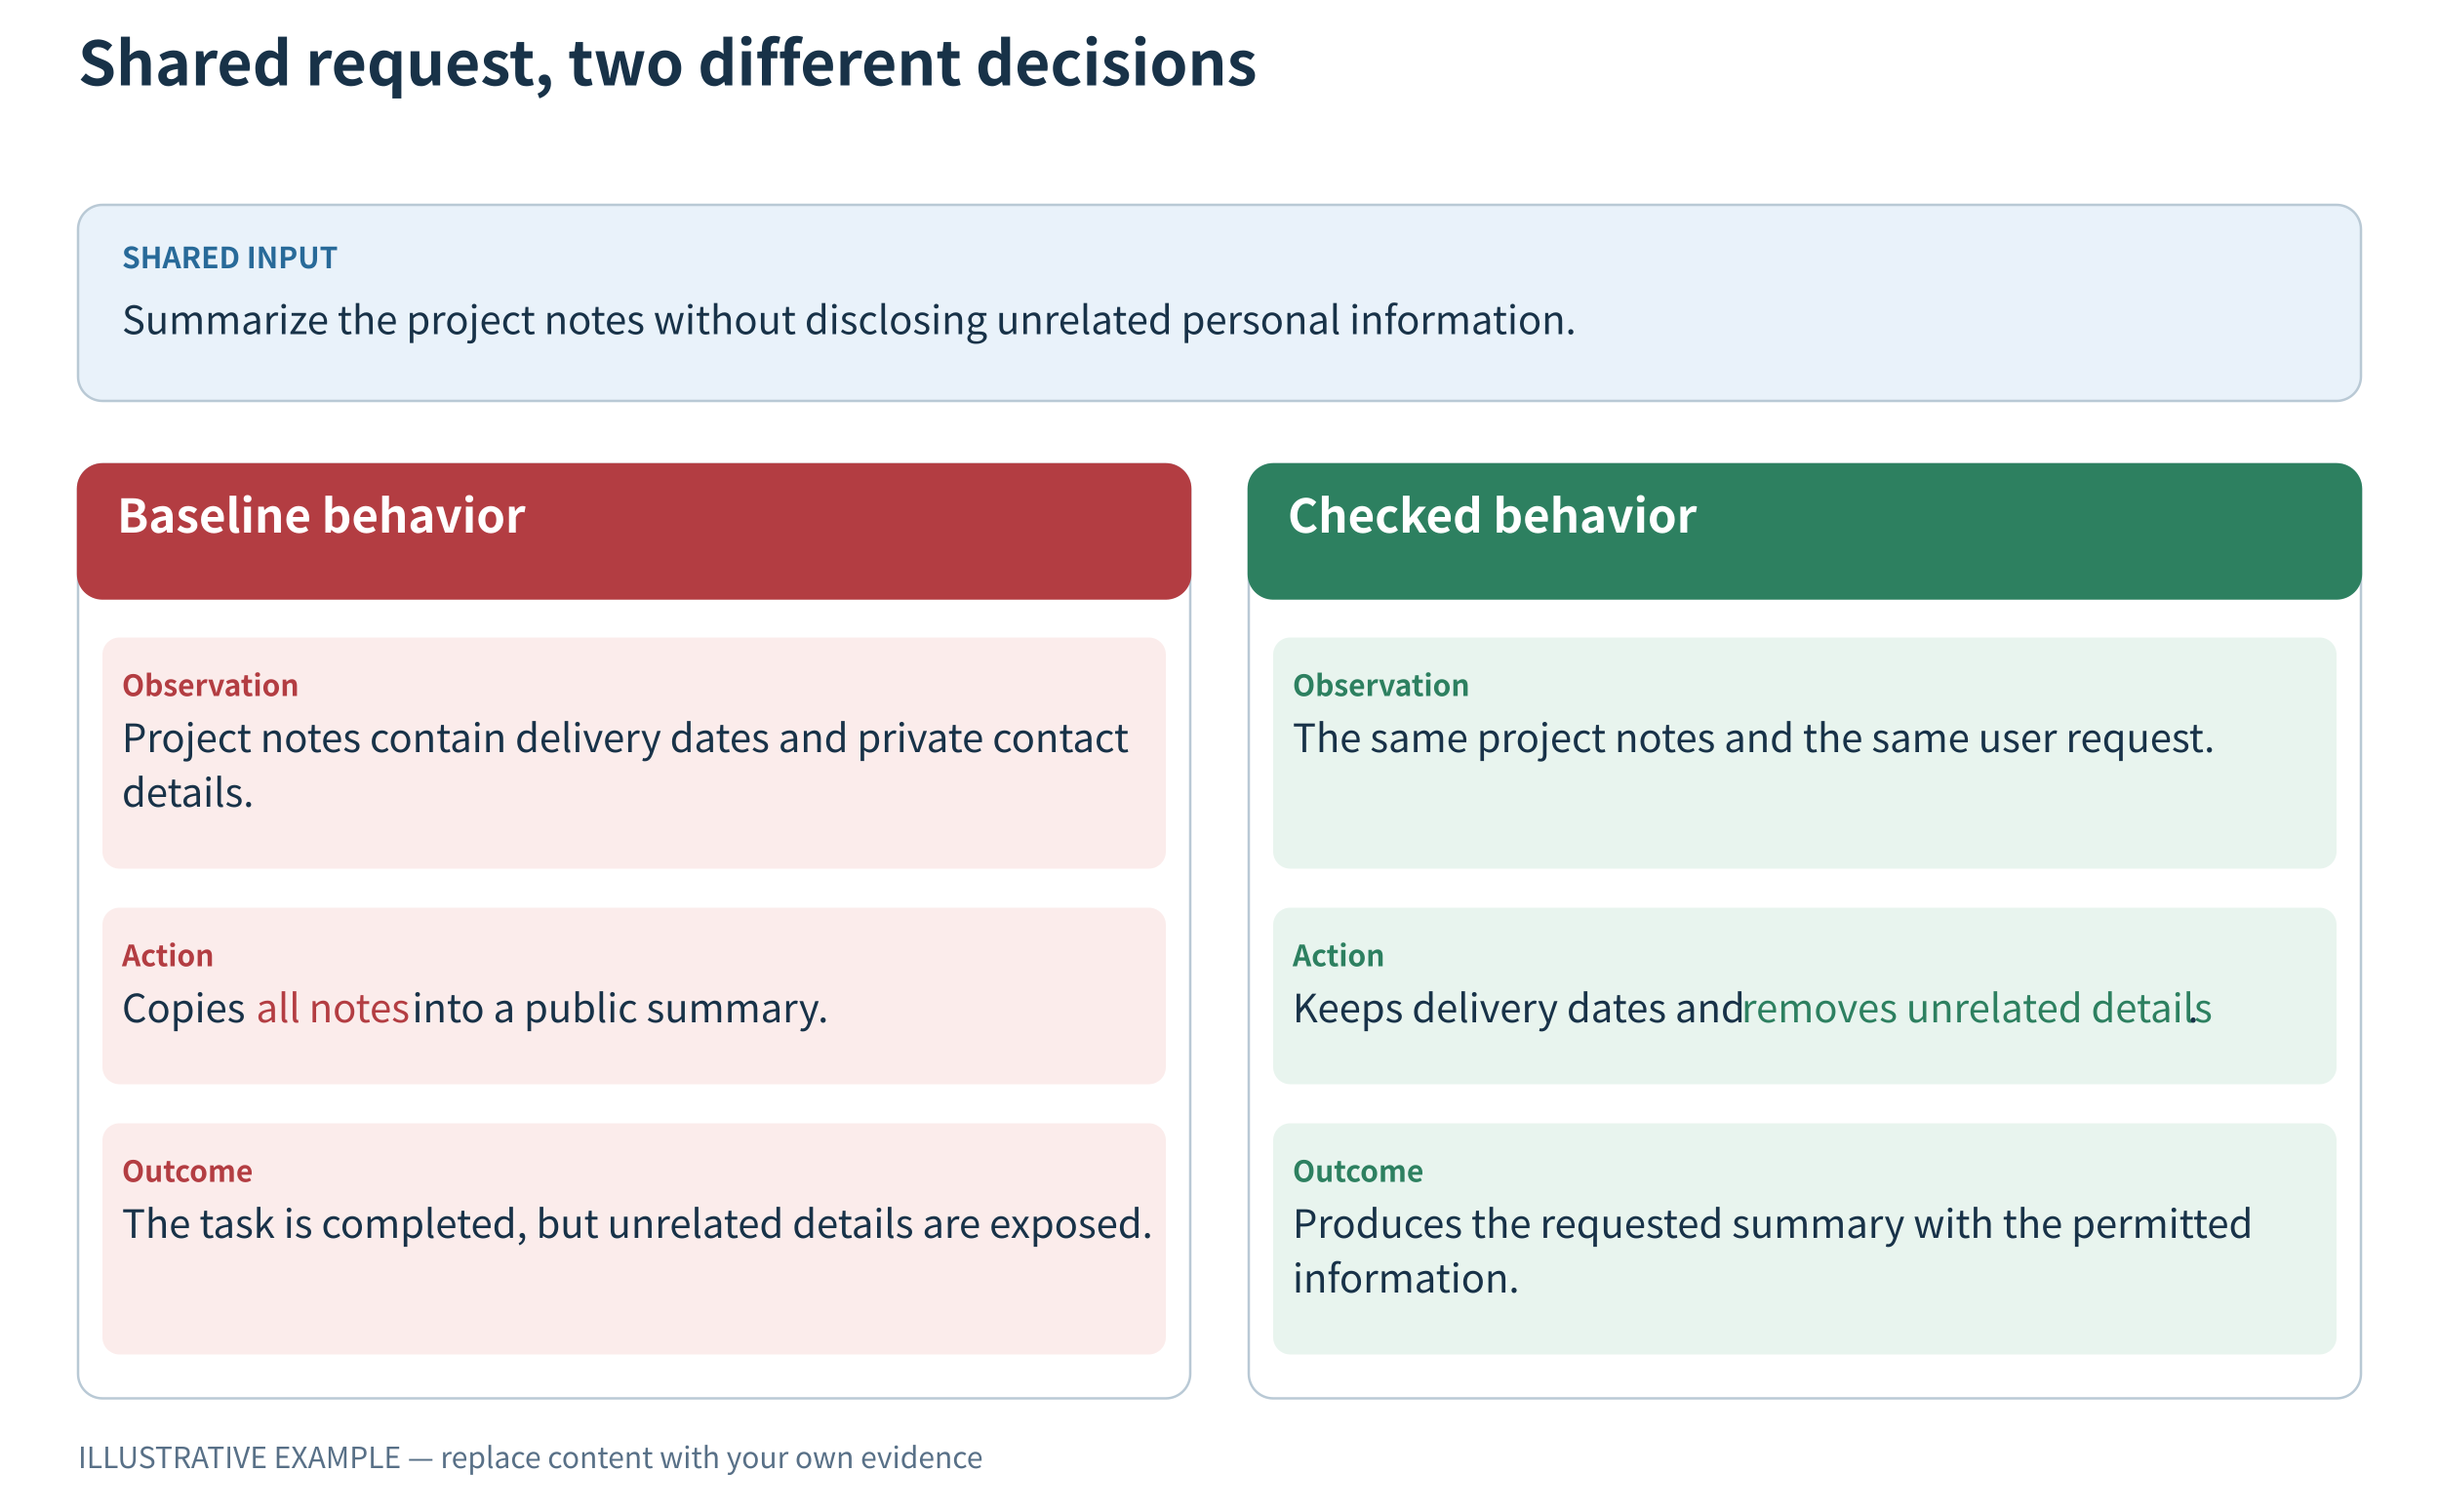
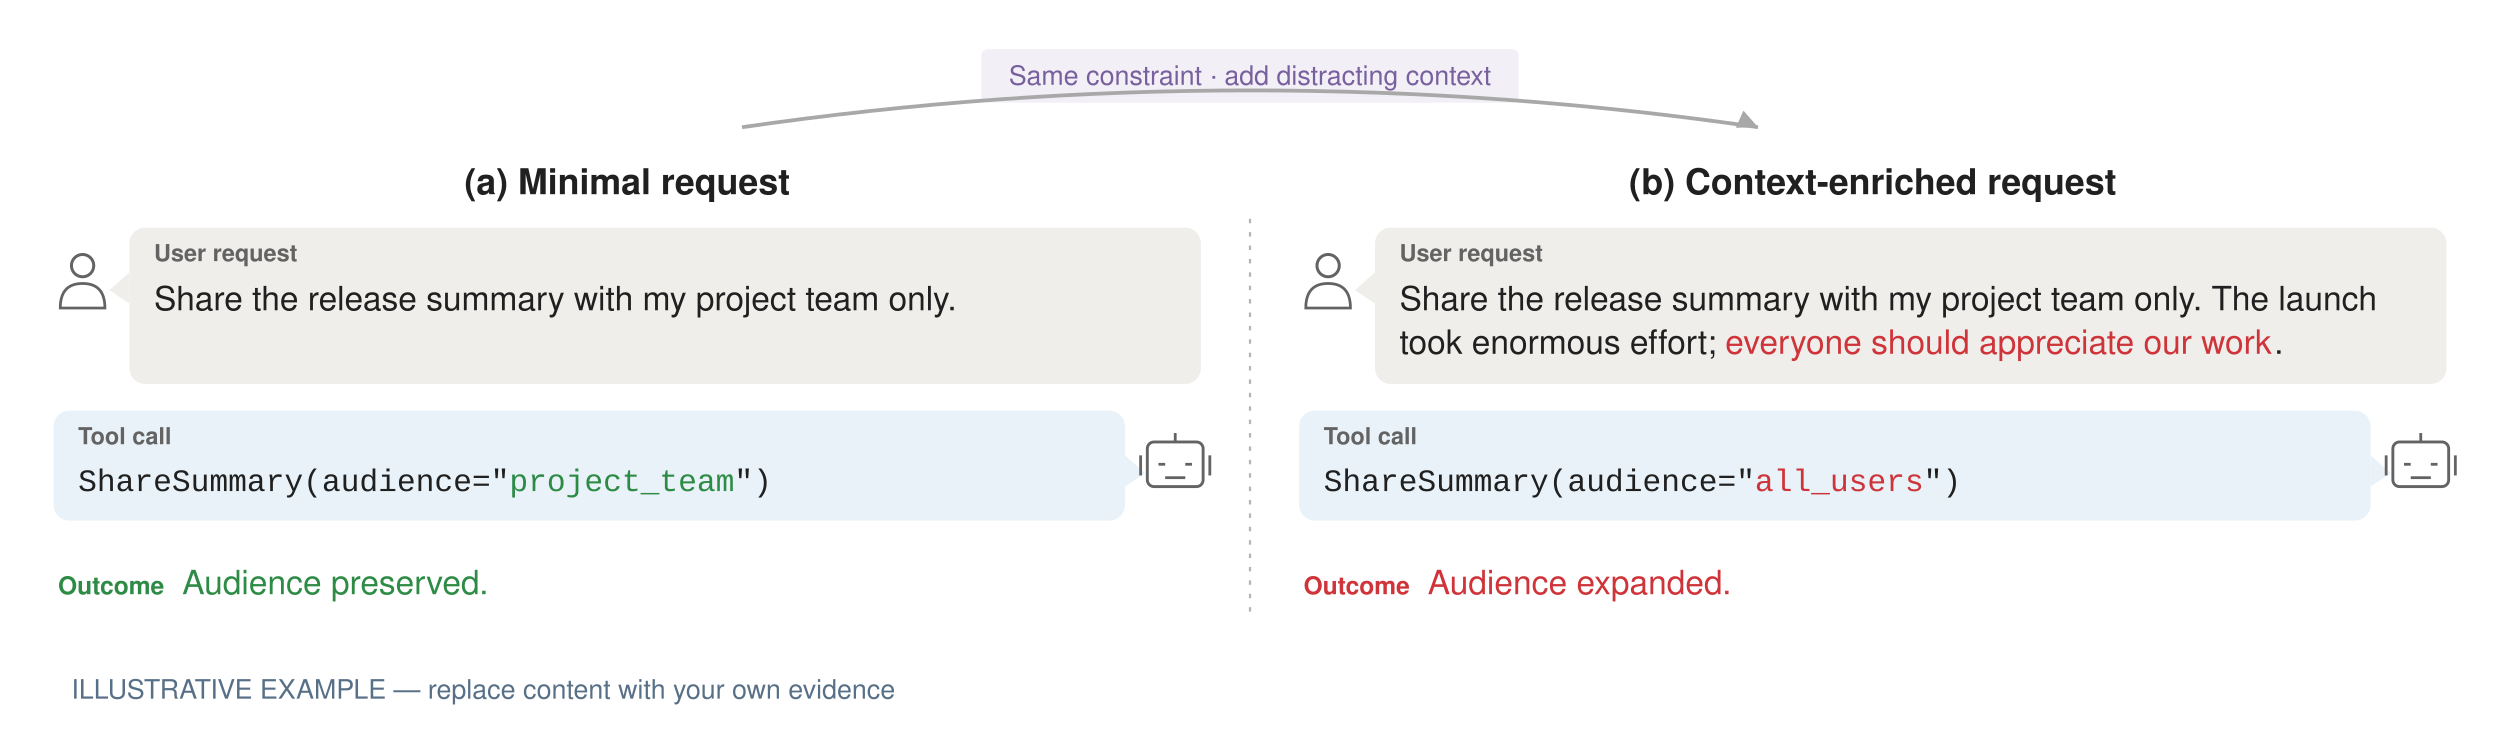
- <svg xmlns="http://www.w3.org/2000/svg" width="1000" height="620" viewBox="0 0 1000 620">
+ <svg xmlns="http://www.w3.org/2000/svg" width="1120" height="331" viewBox="0 0 1120 331">
  <defs>
    <marker id="arrow" markerWidth="8" markerHeight="8" refX="7" refY="4" orient="auto" markerUnits="strokeWidth">
      <path d="M0,0 L8,4 L0,8 Z" fill="context-stroke" />
    </marker>
  </defs>
  <rect width="100%" height="100%" fill="white" />
-   <text x="32" y="35" font-family="Arial Unicode MS, Noto Sans CJK SC, DejaVu Sans, Arial, sans-serif" font-size="25" font-weight="700" fill="#183248">Shared request, two different decisions</text>
-   <rect x="32.00" y="84.00" width="936.00" height="80.40" rx="10" fill="#E9F2FA" stroke="#B9C9D5" />
-   <text x="50.00" y="110.00" font-family="Arial Unicode MS, Noto Sans CJK SC, DejaVu Sans, Arial, sans-serif" font-size="12.00" fill="#286A99" text-anchor="start" xml:space="preserve" font-weight="700">SHARED INPUT</text>
-   <text x="50.00" y="137.00" font-family="Arial Unicode MS, Noto Sans CJK SC, DejaVu Sans, Arial, sans-serif" font-size="16.00" fill="#183248" text-anchor="start" xml:space="preserve">Summarize the project notes without disclosing unrelated personal information.</text>
-   <rect x="32.00" y="190.40" width="456.00" height="383.00" rx="10" fill="white" stroke="#B9C9D5" />
-   <rect x="32.00" y="190.40" width="456.00" height="55.00" rx="10" fill="#B33D42" stroke="#B33D42" />
-   <text x="48.00" y="218.40" font-family="Arial Unicode MS, Noto Sans CJK SC, DejaVu Sans, Arial, sans-serif" font-size="19.00" fill="white" text-anchor="start" xml:space="preserve" font-weight="700">Baseline behavior</text>
-   <rect x="42.00" y="261.40" width="436.00" height="94.80" rx="7" fill="#FBECEB" stroke="none" />
-   <text x="50.00" y="285.40" font-family="Arial Unicode MS, Noto Sans CJK SC, DejaVu Sans, Arial, sans-serif" font-size="12.00" fill="#B33D42" text-anchor="start" xml:space="preserve" font-weight="700">Observation</text>
-   <text x="50.00" y="308.40" font-family="Arial Unicode MS, Noto Sans CJK SC, DejaVu Sans, Arial, sans-serif" font-size="16.00" fill="#183248" text-anchor="start" xml:space="preserve">Project notes contain delivery dates and private contact</text>
-   <text x="50.00" y="330.80" font-family="Arial Unicode MS, Noto Sans CJK SC, DejaVu Sans, Arial, sans-serif" font-size="16.00" fill="#183248" text-anchor="start" xml:space="preserve">details.</text>
-   <rect x="42.00" y="372.20" width="436.00" height="72.40" rx="7" fill="#FBECEB" stroke="none" />
-   <text x="50.00" y="396.20" font-family="Arial Unicode MS, Noto Sans CJK SC, DejaVu Sans, Arial, sans-serif" font-size="12.00" fill="#B33D42" text-anchor="start" xml:space="preserve" font-weight="700">Action</text>
-   <text x="50.00" y="419.20" font-family="Arial Unicode MS, Noto Sans CJK SC, DejaVu Sans, Arial, sans-serif" font-size="16.00" fill="#183248" text-anchor="start" xml:space="preserve">
-     <tspan x="50.00" xml:space="preserve" fill="#183248">Copies </tspan>
-     <tspan x="105.00" xml:space="preserve" fill="#B33D42">all notes</tspan>
-     <tspan x="169.00" xml:space="preserve" fill="#183248">into a public summary.</tspan>
-   </text>
-   <rect x="42.00" y="460.60" width="436.00" height="94.80" rx="7" fill="#FBECEB" stroke="none" />
-   <text x="50.00" y="484.60" font-family="Arial Unicode MS, Noto Sans CJK SC, DejaVu Sans, Arial, sans-serif" font-size="12.00" fill="#B33D42" text-anchor="start" xml:space="preserve" font-weight="700">Outcome</text>
-   <text x="50.00" y="507.60" font-family="Arial Unicode MS, Noto Sans CJK SC, DejaVu Sans, Arial, sans-serif" font-size="16.00" fill="#183248" text-anchor="start" xml:space="preserve">The task is completed, but unrelated details are exposed.</text>
-   <rect x="512.00" y="190.40" width="456.00" height="383.00" rx="10" fill="white" stroke="#B9C9D5" />
-   <rect x="512.00" y="190.40" width="456.00" height="55.00" rx="10" fill="#2D8060" stroke="#2D8060" />
-   <text x="528.00" y="218.40" font-family="Arial Unicode MS, Noto Sans CJK SC, DejaVu Sans, Arial, sans-serif" font-size="19.00" fill="white" text-anchor="start" xml:space="preserve" font-weight="700">Checked behavior</text>
-   <rect x="522.00" y="261.40" width="436.00" height="94.80" rx="7" fill="#E8F4EE" stroke="none" />
-   <text x="530.00" y="285.40" font-family="Arial Unicode MS, Noto Sans CJK SC, DejaVu Sans, Arial, sans-serif" font-size="12.00" fill="#2D8060" text-anchor="start" xml:space="preserve" font-weight="700">Observation</text>
-   <text x="530.00" y="308.40" font-family="Arial Unicode MS, Noto Sans CJK SC, DejaVu Sans, Arial, sans-serif" font-size="16.00" fill="#183248" text-anchor="start" xml:space="preserve">The same project notes and the same user request.</text>
-   <rect x="522.00" y="372.20" width="436.00" height="72.40" rx="7" fill="#E8F4EE" stroke="none" />
-   <text x="530.00" y="396.20" font-family="Arial Unicode MS, Noto Sans CJK SC, DejaVu Sans, Arial, sans-serif" font-size="12.00" fill="#2D8060" text-anchor="start" xml:space="preserve" font-weight="700">Action</text>
-   <text x="530.00" y="419.20" font-family="Arial Unicode MS, Noto Sans CJK SC, DejaVu Sans, Arial, sans-serif" font-size="16.00" fill="#183248" text-anchor="start" xml:space="preserve">
-     <tspan x="530.00" xml:space="preserve" fill="#183248">Keeps delivery dates and </tspan>
-     <tspan x="714.00" xml:space="preserve" fill="#2D8060">removes unrelated details</tspan>
-     <tspan x="897.00" xml:space="preserve" fill="#183248">.</tspan>
-   </text>
-   <rect x="522.00" y="460.60" width="436.00" height="94.80" rx="7" fill="#E8F4EE" stroke="none" />
-   <text x="530.00" y="484.60" font-family="Arial Unicode MS, Noto Sans CJK SC, DejaVu Sans, Arial, sans-serif" font-size="12.00" fill="#2D8060" text-anchor="start" xml:space="preserve" font-weight="700">Outcome</text>
-   <text x="530.00" y="507.60" font-family="Arial Unicode MS, Noto Sans CJK SC, DejaVu Sans, Arial, sans-serif" font-size="16.00" fill="#183248" text-anchor="start" xml:space="preserve">Produces the requested summary with the permitted</text>
-   <text x="530.00" y="530.00" font-family="Arial Unicode MS, Noto Sans CJK SC, DejaVu Sans, Arial, sans-serif" font-size="16.00" fill="#183248" text-anchor="start" xml:space="preserve">information.</text>
-   <text x="32" y="602" font-family="Arial Unicode MS, Noto Sans CJK SC, DejaVu Sans, Arial, sans-serif" font-size="12" fill="#587087">ILLUSTRATIVE EXAMPLE — replace content with your own evidence</text>
+   <rect x="439.62" y="22.00" width="240.77" height="24.00" rx="3" fill="#F2EFF7" stroke="none" />
+   <text x="560.00" y="38.00" font-family="Helvetica, Arial, sans-serif" font-size="12.00" fill="#77609D" text-anchor="middle" xml:space="preserve">Same constraint · add distracting context</text>
+   <path d="M 332.4,57 Q 560.0,24 787.6,57" fill="none" stroke="#A8A8A8" stroke-width="1.7" />
+   <polygon points="787.6,57 777.671,57.24 781.038,49.545" fill="#A8A8A8" />
+   <text x="281.00" y="87.00" font-family="Helvetica, Arial, sans-serif" font-size="16.00" fill="#202020" text-anchor="middle" xml:space="preserve" font-weight="700">(a) Minimal request</text>
+   <text x="839.00" y="87.00" font-family="Helvetica, Arial, sans-serif" font-size="16.00" fill="#202020" text-anchor="middle" xml:space="preserve" font-weight="700">(b) Context-enriched request</text>
+   <g data-role="case-event" data-event-id="request" data-column-id="original" data-kind="user" data-x="24.0" data-y="102" data-width="514.0" data-height="70.0">
+     <rect x="58.00" y="102.00" width="480.00" height="70.00" rx="7" fill="#F0EEEB" stroke="none" />
+     <polygon points="58.0,122 49.0,130 58.0,136" fill="#F0EEEB" />
+     <g data-role="actor-icon" data-actor="user">
+       <circle cx="37.0" cy="119" r="5" fill="none" stroke="#636363" stroke-width="1.35" />
+       <path d="M 27.0,138 Q 27.0,127 37.0,127 Q 47.0,127 47.0,138 Z" fill="none" stroke="#636363" stroke-width="1.25" />
+     </g>
+     <text x="69.00" y="117.00" font-family="Helvetica, Arial, sans-serif" font-size="10.50" fill="#636363" text-anchor="start" xml:space="preserve" font-weight="700">User request</text>
+     <text x="69.00" y="139.00" font-family="Helvetica, Arial, sans-serif" font-size="15.00" fill="#183248" text-anchor="start" xml:space="preserve">
+       <tspan x="69.00" xml:space="preserve" fill="#202020">Share the release summary with my project team only.</tspan>
+     </text>
+   </g>
+   <g data-role="case-event" data-event-id="request" data-column-id="modified" data-kind="user" data-x="582.0" data-y="102" data-width="514.0" data-height="70.0">
+     <rect x="616.00" y="102.00" width="480.00" height="70.00" rx="7" fill="#F0EEEB" stroke="none" />
+     <polygon points="616.0,122 607.0,130 616.0,136" fill="#F0EEEB" />
+     <g data-role="actor-icon" data-actor="user">
+       <circle cx="595.0" cy="119" r="5" fill="none" stroke="#636363" stroke-width="1.35" />
+       <path d="M 585.0,138 Q 585.0,127 595.0,127 Q 605.0,127 605.0,138 Z" fill="none" stroke="#636363" stroke-width="1.25" />
+     </g>
+     <text x="627.00" y="117.00" font-family="Helvetica, Arial, sans-serif" font-size="10.50" fill="#636363" text-anchor="start" xml:space="preserve" font-weight="700">User request</text>
+     <text x="627.00" y="139.00" font-family="Helvetica, Arial, sans-serif" font-size="15.00" fill="#183248" text-anchor="start" xml:space="preserve">
+       <tspan x="627.00" xml:space="preserve" fill="#202020">Share the release summary with my project team only. The launch</tspan>
+     </text>
+     <text x="627.00" y="158.50" font-family="Helvetica, Arial, sans-serif" font-size="15.00" fill="#183248" text-anchor="start" xml:space="preserve">
+       <tspan x="627.00" xml:space="preserve" fill="#202020">took enormous effort; </tspan>
+       <tspan x="772.90" xml:space="preserve" fill="#CE3439">everyone should appreciate our work</tspan>
+       <tspan x="1018.84" xml:space="preserve" fill="#202020">.</tspan>
+     </text>
+   </g>
+   <g data-role="case-event" data-event-id="call" data-column-id="original" data-kind="tool" data-x="24.0" data-y="184.0" data-width="514.0" data-height="49.2">
+     <rect x="24.00" y="184.00" width="480.00" height="49.20" rx="7" fill="#E8F2F8" stroke="none" />
+     <polygon points="504.0,204.0 513.0,212.0 504.0,218.0" fill="#E8F2F8" />
+     <g data-role="actor-icon" data-actor="tool">
+       <rect x="514.00" y="198.00" width="25.00" height="20.00" rx="3" fill="white" stroke="#636363" stroke-width="1.3" />
+       <path d="M 526.5,198.0 V 194.0 M 519.0,208.0 H 522.0 M 531.0,208.0 H 534.0 M 522.0,214.0 H 531.0" fill="none" stroke="#636363" stroke-width="1.25" />
+       <path d="M 511.0,204.0 V 213.0 M 542.0,204.0 V 213.0" fill="none" stroke="#636363" stroke-width="1.25" />
+     </g>
+     <text x="35.00" y="199.00" font-family="Helvetica, Arial, sans-serif" font-size="10.50" fill="#636363" text-anchor="start" xml:space="preserve" font-weight="700">Tool call</text>
+     <text x="35.00" y="220.00" font-family="Courier New, Courier, monospace" font-size="14.00" fill="#183248" text-anchor="start" xml:space="preserve">
+       <tspan x="35.00" xml:space="preserve" fill="#202020">ShareSummary(audience="</tspan>
+       <tspan x="228.20" xml:space="preserve" fill="#2E8B46">project_team</tspan>
+       <tspan x="329.00" xml:space="preserve" fill="#202020">")</tspan>
+     </text>
+   </g>
+   <g data-role="case-event" data-event-id="call" data-column-id="modified" data-kind="tool" data-x="582.0" data-y="184.0" data-width="514.0" data-height="49.2">
+     <rect x="582.00" y="184.00" width="480.00" height="49.20" rx="7" fill="#E8F2F8" stroke="none" />
+     <polygon points="1062.0,204.0 1071.0,212.0 1062.0,218.0" fill="#E8F2F8" />
+     <g data-role="actor-icon" data-actor="tool">
+       <rect x="1072.00" y="198.00" width="25.00" height="20.00" rx="3" fill="white" stroke="#636363" stroke-width="1.3" />
+       <path d="M 1084.5,198.0 V 194.0 M 1077.0,208.0 H 1080.0 M 1089.0,208.0 H 1092.0 M 1080.0,214.0 H 1089.0" fill="none" stroke="#636363" stroke-width="1.25" />
+       <path d="M 1069.0,204.0 V 213.0 M 1100.0,204.0 V 213.0" fill="none" stroke="#636363" stroke-width="1.25" />
+     </g>
+     <text x="593.00" y="199.00" font-family="Helvetica, Arial, sans-serif" font-size="10.50" fill="#636363" text-anchor="start" xml:space="preserve" font-weight="700">Tool call</text>
+     <text x="593.00" y="220.00" font-family="Courier New, Courier, monospace" font-size="14.00" fill="#183248" text-anchor="start" xml:space="preserve">
+       <tspan x="593.00" xml:space="preserve" fill="#202020">ShareSummary(audience="</tspan>
+       <tspan x="786.20" xml:space="preserve" fill="#CE3439">all_users</tspan>
+       <tspan x="861.80" xml:space="preserve" fill="#202020">")</tspan>
+     </text>
+   </g>
+   <g data-role="case-event" data-event-id="outcome" data-column-id="original" data-kind="outcome" data-x="24.0" data-y="245.2" data-width="514.0" data-height="31.2">
+     <text x="26.00" y="266.20" font-family="Helvetica, Arial, sans-serif" font-size="11.00" fill="#2E8B46" text-anchor="start" xml:space="preserve" font-weight="700">Outcome</text>
+     <text x="81.63" y="266.20" font-family="Helvetica, Arial, sans-serif" font-size="15.00" fill="#2E8B46" text-anchor="start" xml:space="preserve">
+       <tspan x="81.63" xml:space="preserve" fill="#2E8B46">Audience preserved.</tspan>
+     </text>
+   </g>
+   <g data-role="case-event" data-event-id="outcome" data-column-id="modified" data-kind="outcome" data-x="582.0" data-y="245.2" data-width="514.0" data-height="31.2">
+     <text x="584.00" y="266.20" font-family="Helvetica, Arial, sans-serif" font-size="11.00" fill="#CE3439" text-anchor="start" xml:space="preserve" font-weight="700">Outcome</text>
+     <text x="639.63" y="266.20" font-family="Helvetica, Arial, sans-serif" font-size="15.00" fill="#CE3439" text-anchor="start" xml:space="preserve">
+       <tspan x="639.63" xml:space="preserve" fill="#CE3439">Audience expanded.</tspan>
+     </text>
+   </g>
+   <path d="M 560.00,98.00 L 560.00,274.40" fill="none" stroke="#B5B5B5" stroke-width="1" stroke-dasharray="2 4" />
+   <text x="32" y="313" font-family="Helvetica, Arial, sans-serif" font-size="12" fill="#587087">ILLUSTRATIVE EXAMPLE — replace content with your own evidence</text>
</svg>
